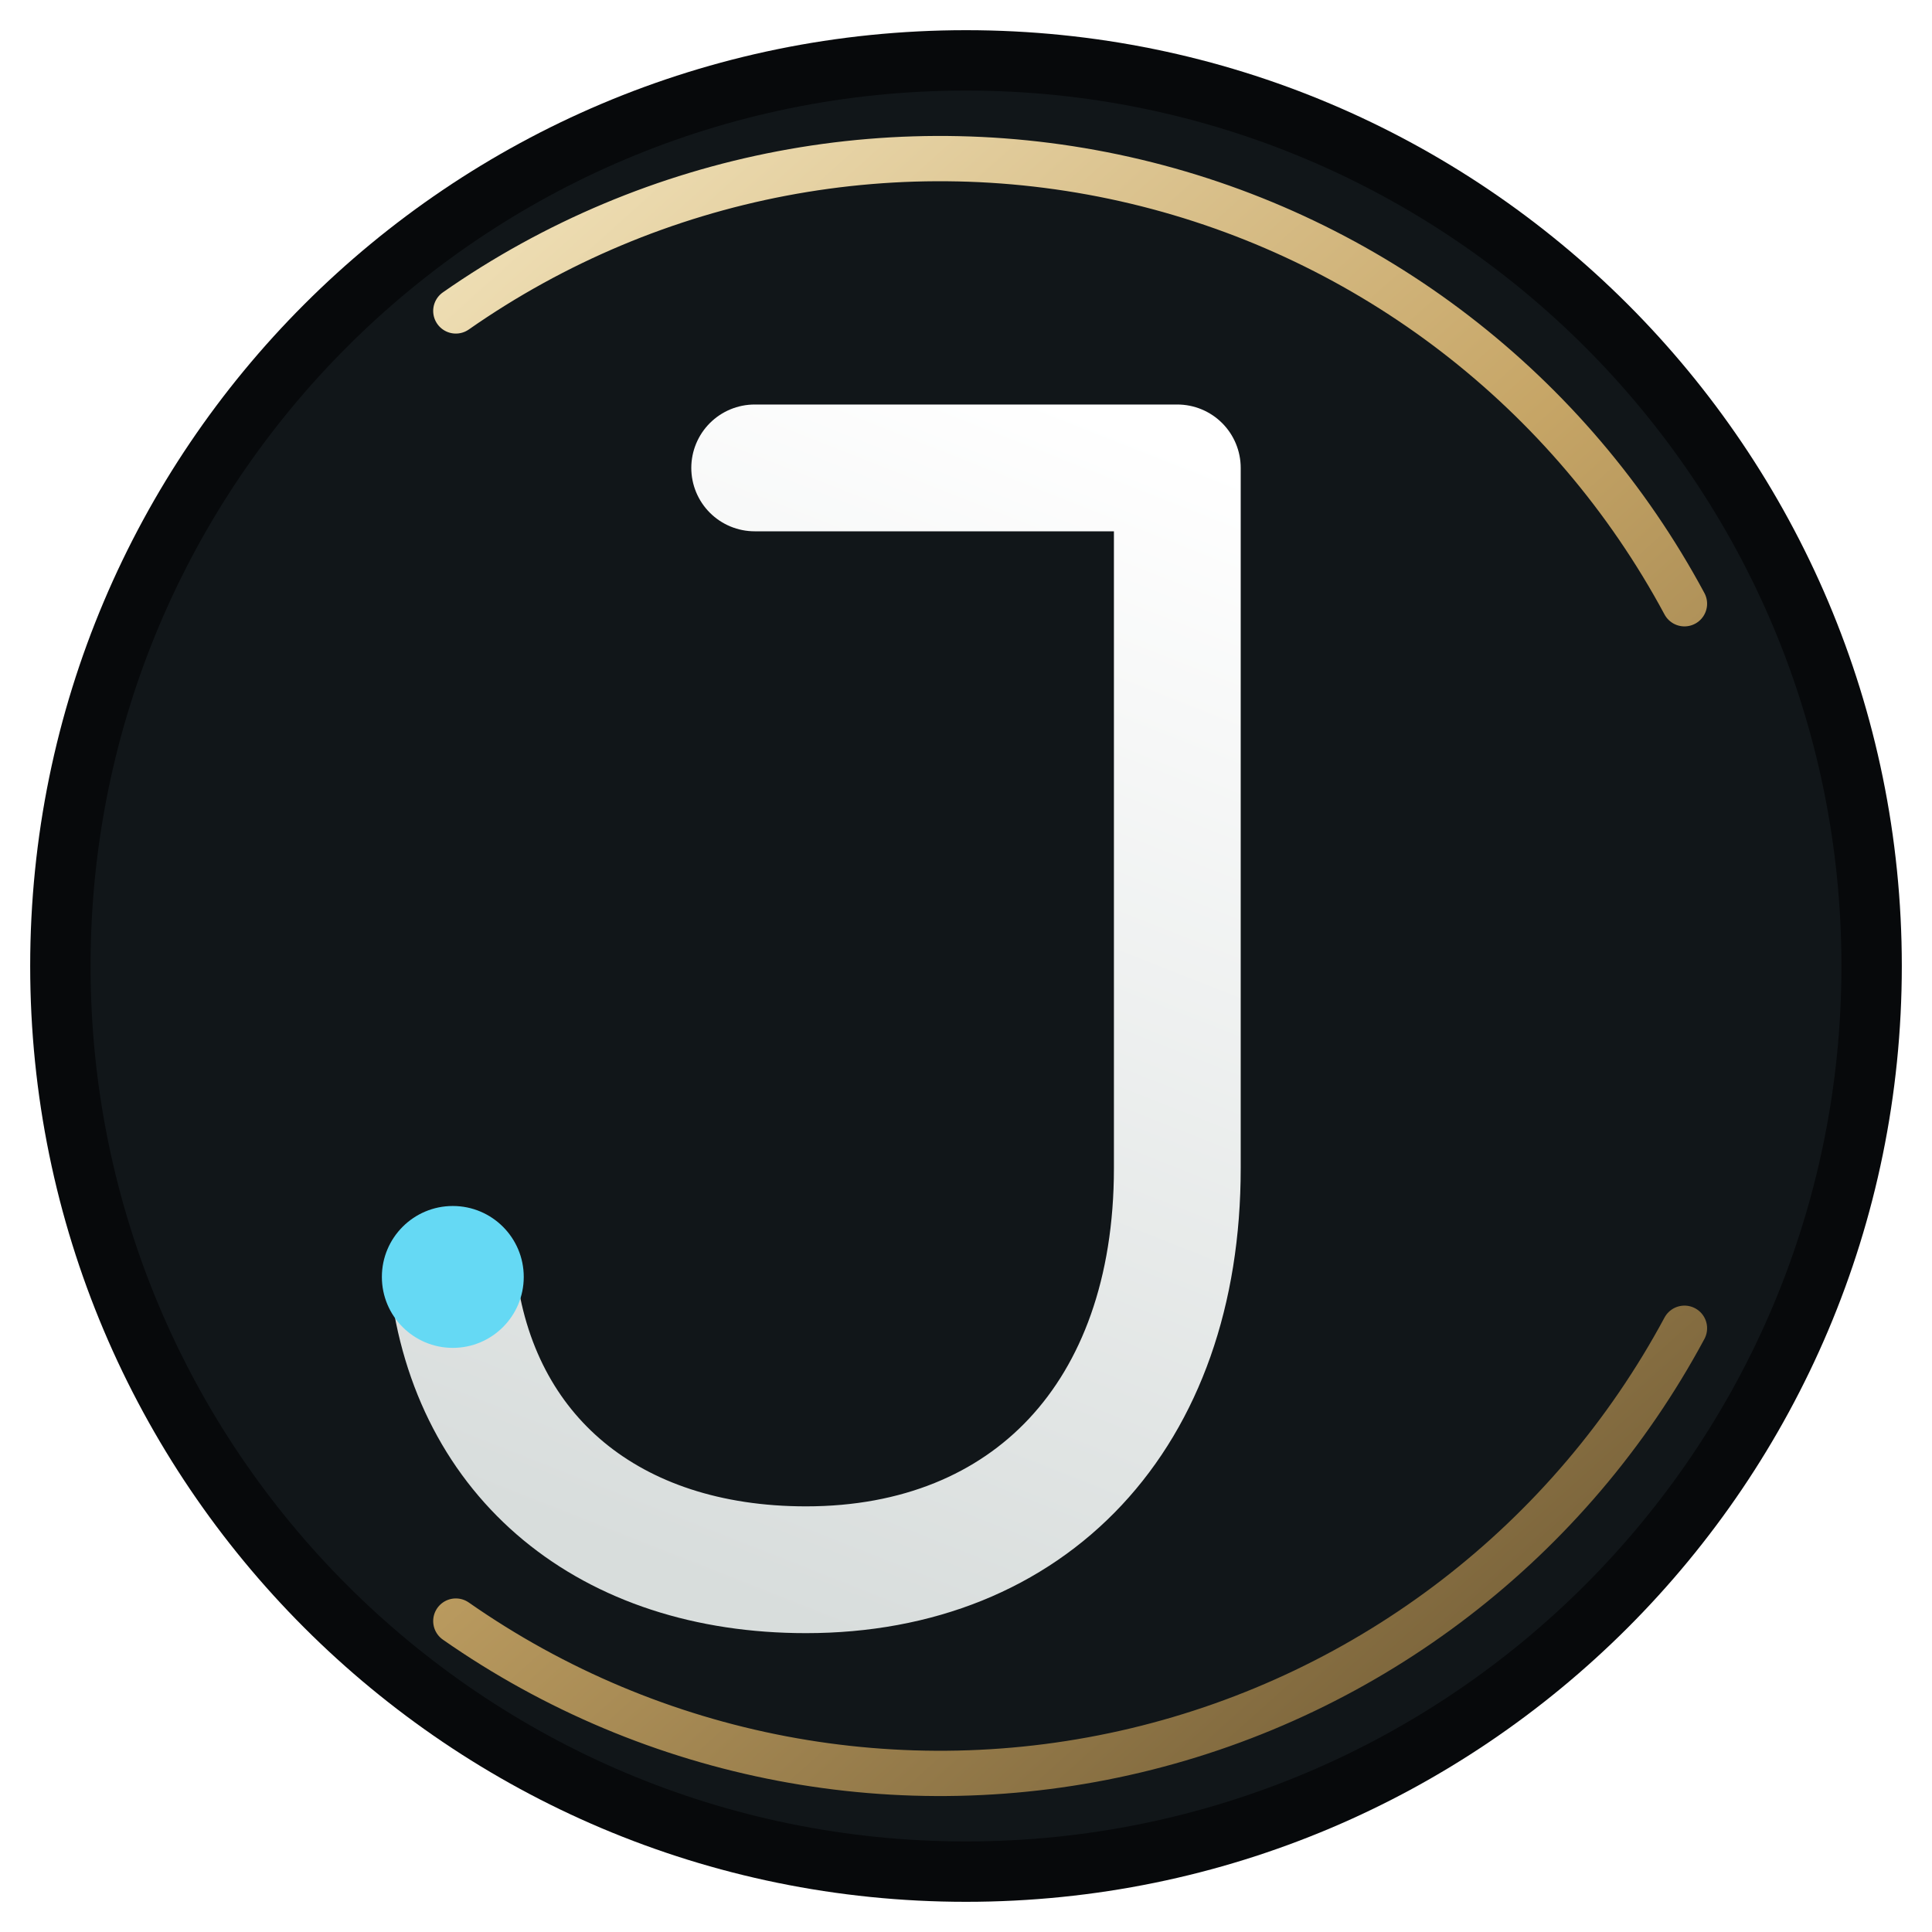
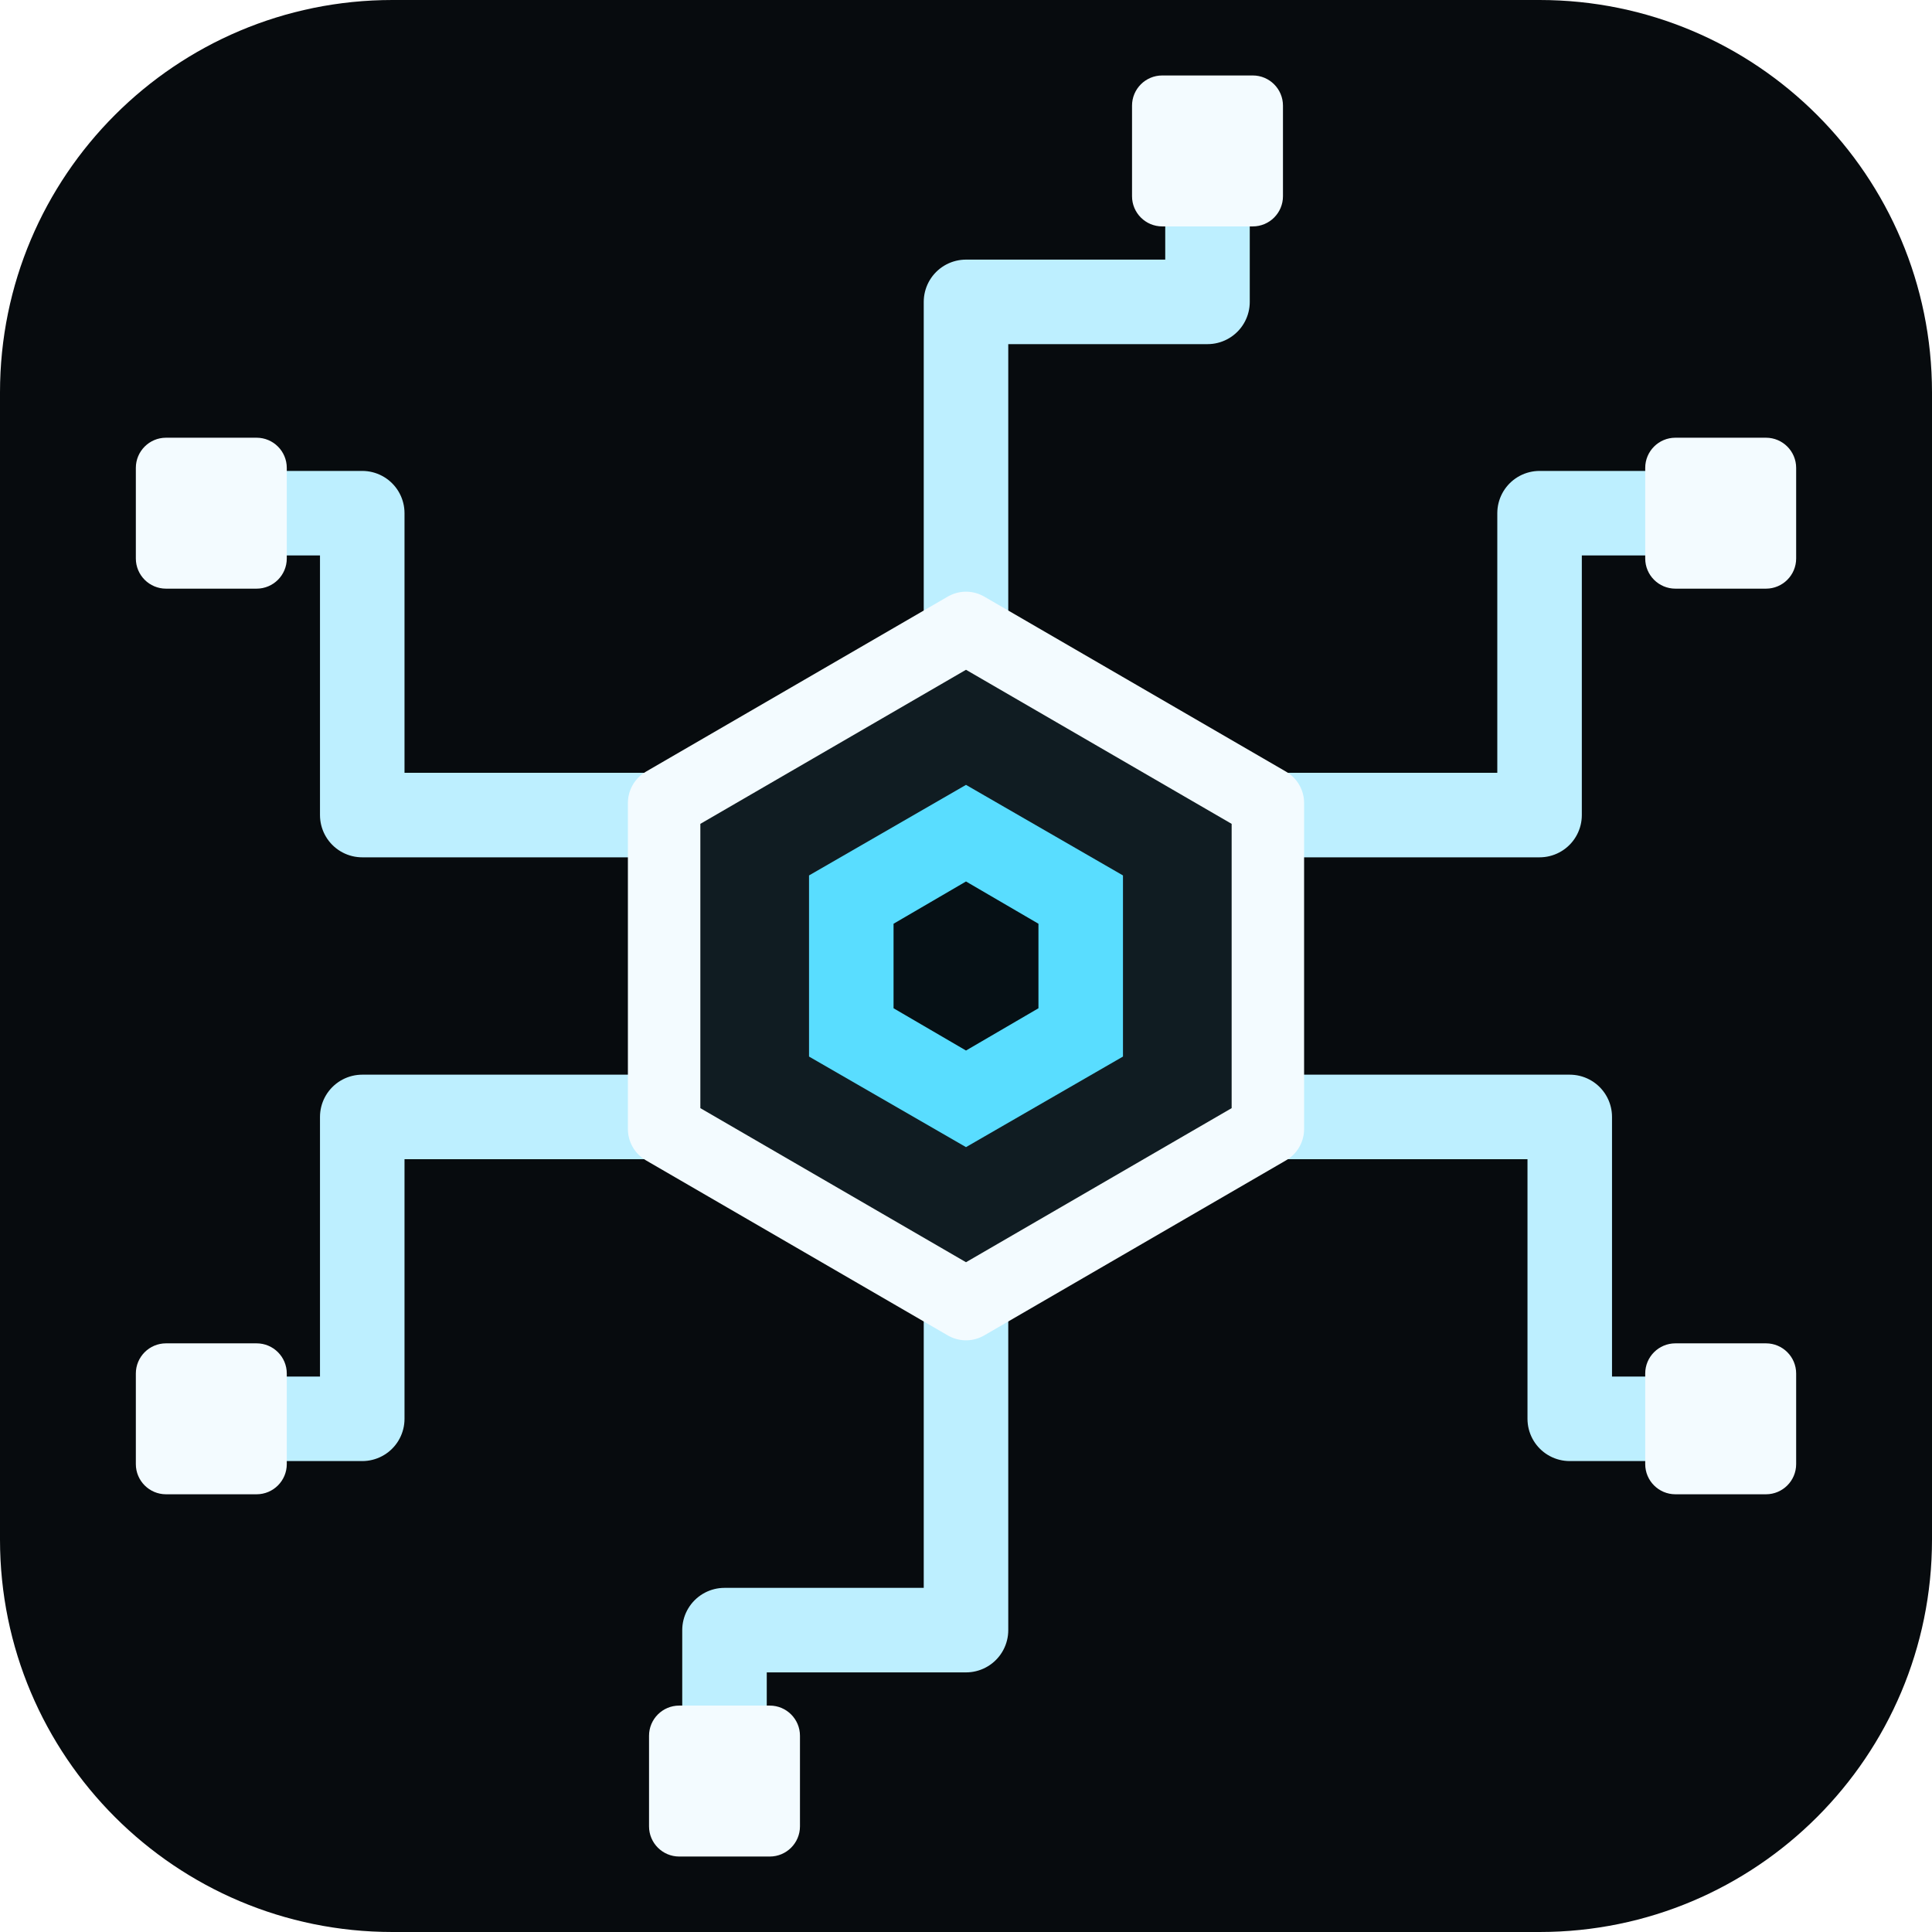
<svg xmlns="http://www.w3.org/2000/svg" viewBox="0 0 64 64">
-   <defs>
-     <linearGradient id="ring" x1="10" y1="8" x2="54" y2="57" gradientUnits="userSpaceOnUse">
-       <stop stop-color="#f4e6bf" />
-       <stop offset="0.48" stop-color="#c6a566" />
-       <stop offset="1" stop-color="#6f5a34" />
-     </linearGradient>
-     <linearGradient id="stem" x1="37" y1="14" x2="22" y2="52" gradientUnits="userSpaceOnUse">
-       <stop stop-color="#ffffff" />
-       <stop offset="1" stop-color="#d8dddc" />
-     </linearGradient>
-     <radialGradient id="surface" cx="0" cy="0" r="1" gradientTransform="translate(22 15) rotate(48) scale(56)">
-       <stop stop-color="#192126" />
-       <stop offset="1" stop-color="#07090b" />
-     </radialGradient>
-   </defs>
-   <circle cx="32" cy="32" r="31" fill="#07090b" />
-   <circle cx="32" cy="32" r="29" fill="url(#surface)" />
-   <path d="M15.1 10.3A28 28 0 0 1 55.8 20M55.8 44A28 28 0 0 1 15.1 53.7" fill="none" stroke="url(#ring)" stroke-width="1.5" stroke-linecap="round" />
-   <path d="M25 15.5h14v23.2c0 8.2-4.9 13.3-12.3 13.3-6.5 0-11-3.7-11.7-9.7" fill="none" stroke="url(#stem)" stroke-width="4.2" stroke-linecap="round" stroke-linejoin="round" />
-   <circle cx="15" cy="42.3" r="2.35" fill="#65d9f4" />
+   <rect width="64" height="64" rx="13" fill="#070b0e" />
+   <g fill="none" stroke="#bdefff" stroke-width="2.8" stroke-linecap="square" stroke-linejoin="round">
+     <path d="M32 22V10h8V5" />
+     <path d="M41 27h10V17h6" />
+     <path d="M41 37h11v10h5" />
+     <path d="M32 42v12h-8v5" />
+     <path d="M23 37H12v10H7" />
+     <path d="M23 27H12V17H7" />
+   </g>
+   <path d="M32 20.8 42 26.6v10.8L32 43.2 22 37.4V26.6Z" fill="#101c22" stroke="#f3fbff" stroke-width="2.4" stroke-linejoin="round" />
+   <path d="m32 26 5.2 3v6L32 38l-5.2-3v-6Z" fill="#59ddff" />
+   <path d="m32 29.2 2.4 1.4v2.8L32 34.8l-2.4-1.4v-2.8Z" fill="#061015" />
+   <g fill="#f3fbff">
+     <rect x="37.5" y="2.5" width="5" height="5" rx="1" />
+     <rect x="54.5" y="14.5" width="5" height="5" rx="1" />
+     <rect x="54.5" y="44.5" width="5" height="5" rx="1" />
+     <rect x="21.5" y="56.5" width="5" height="5" rx="1" />
+     <rect x="4.5" y="44.5" width="5" height="5" rx="1" />
+     <rect x="4.5" y="14.5" width="5" height="5" rx="1" />
+   </g>
</svg>
